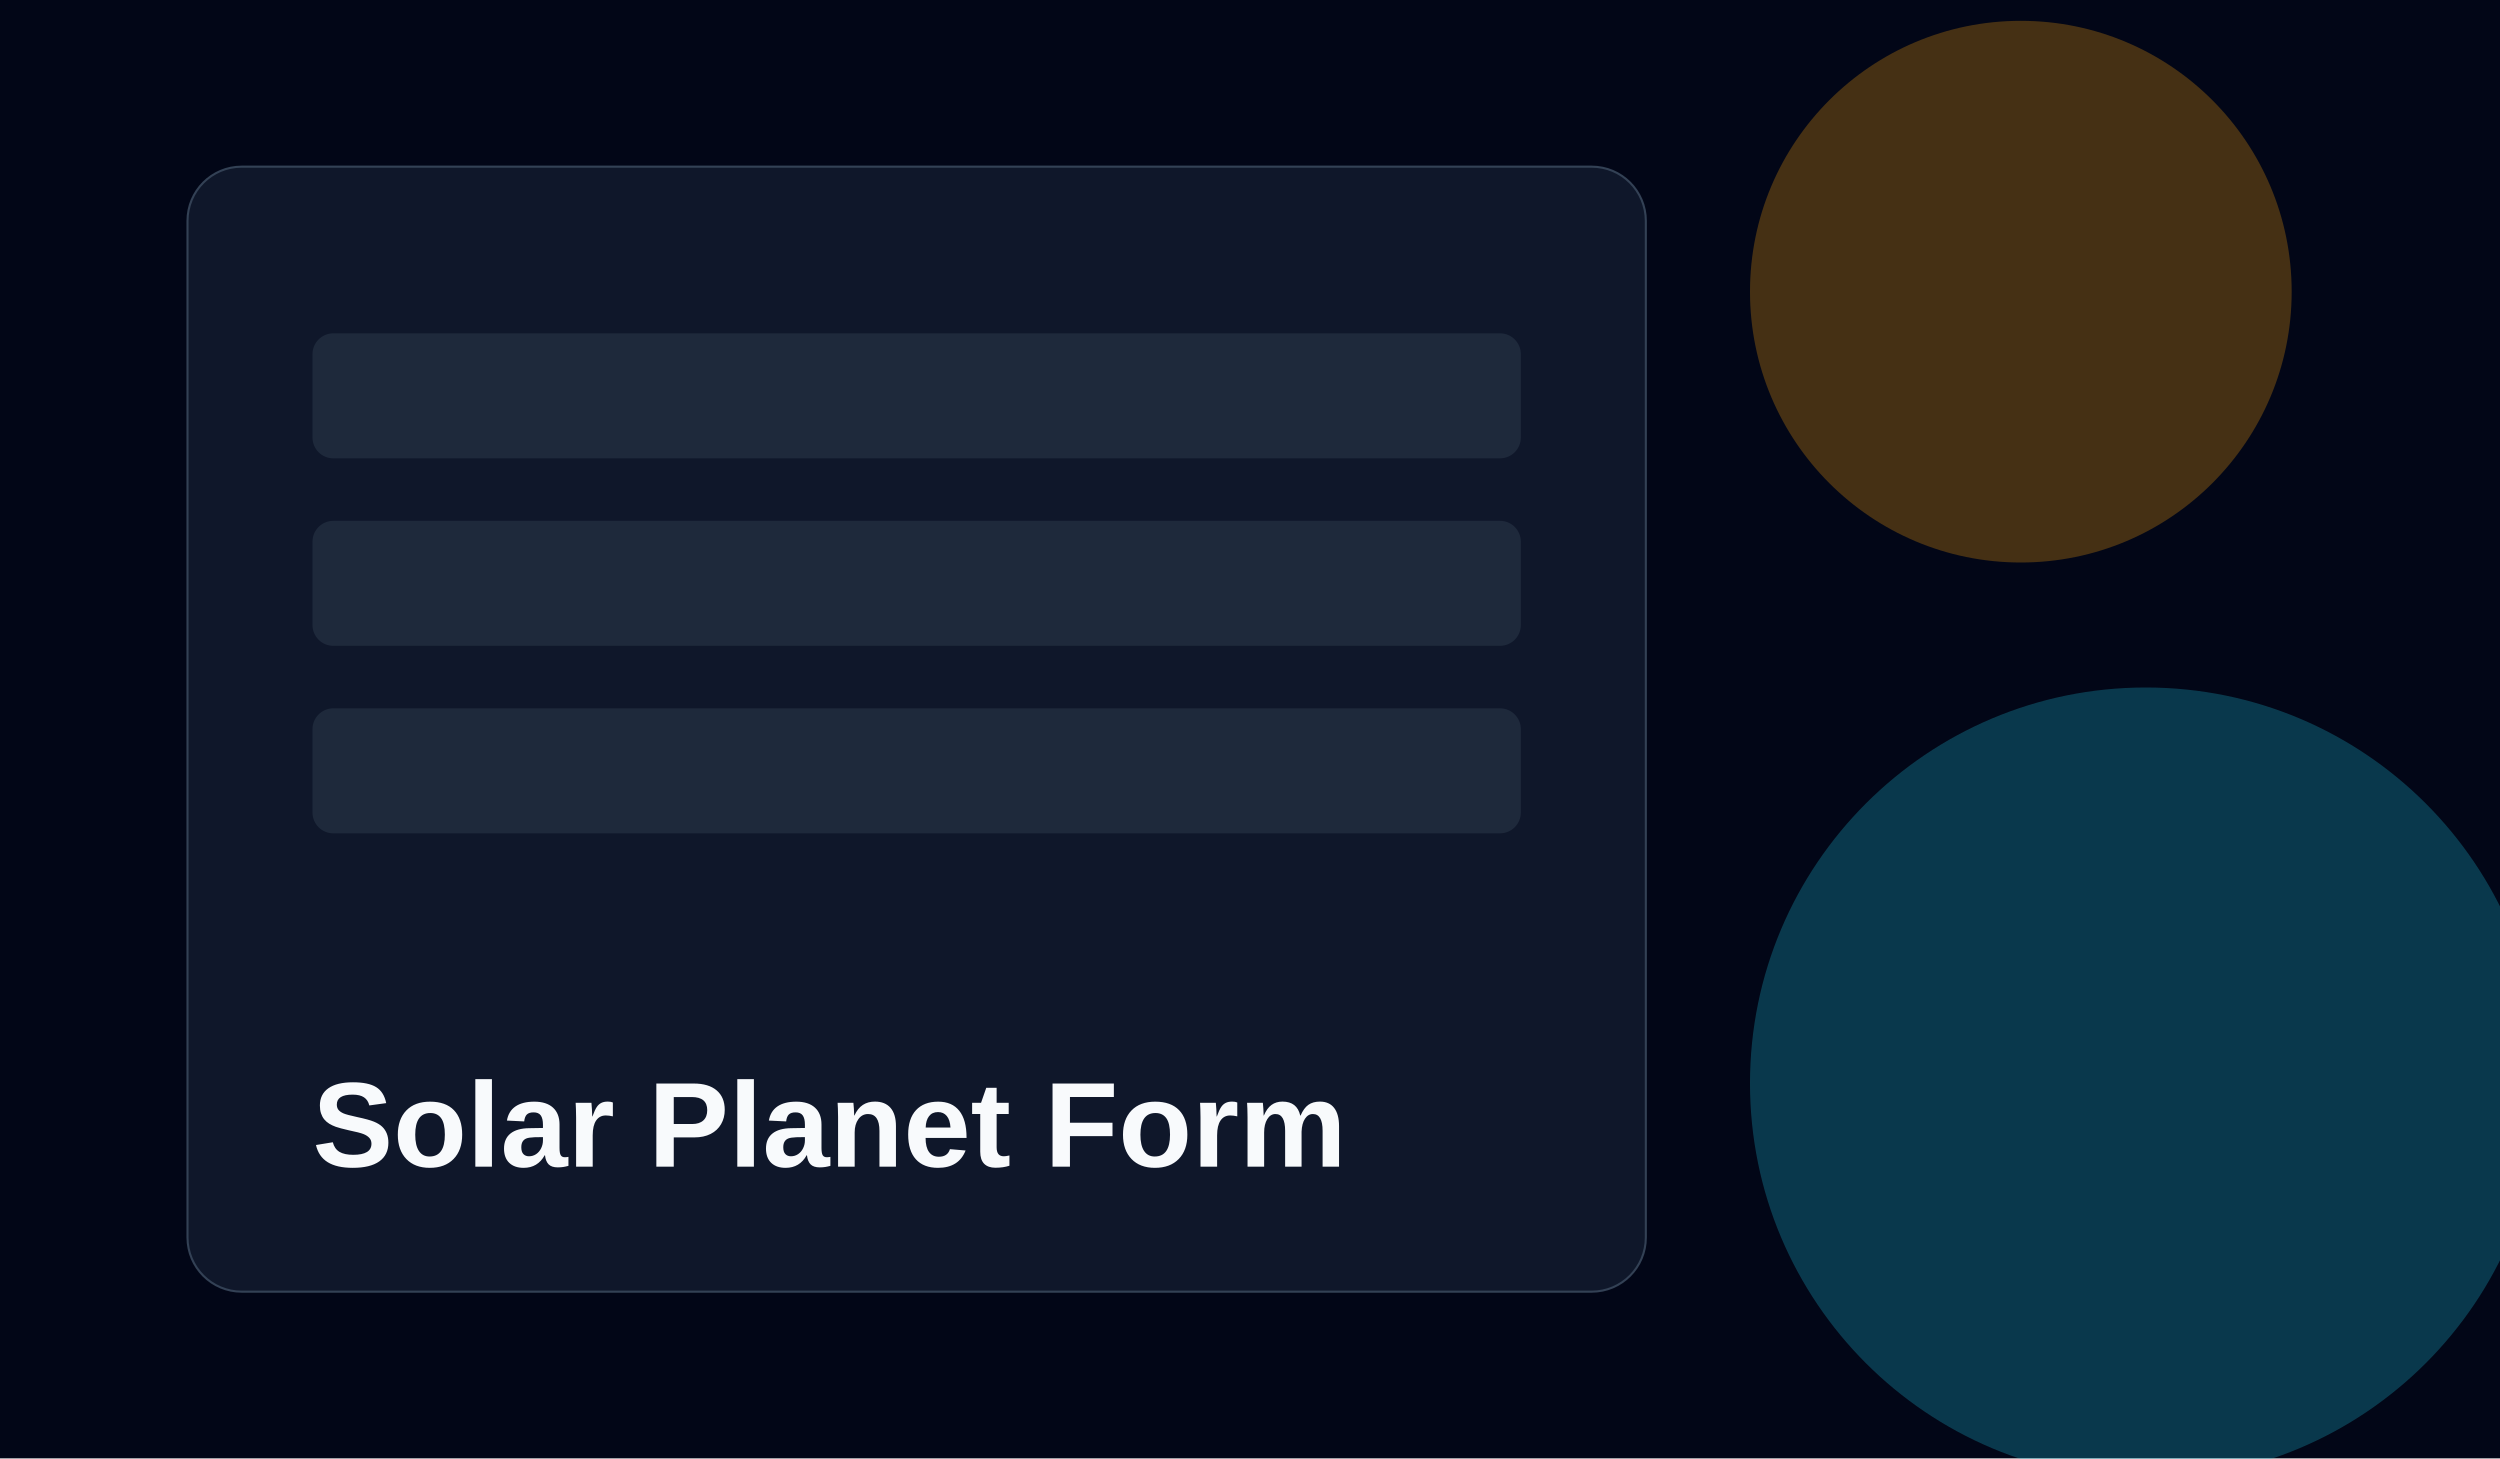
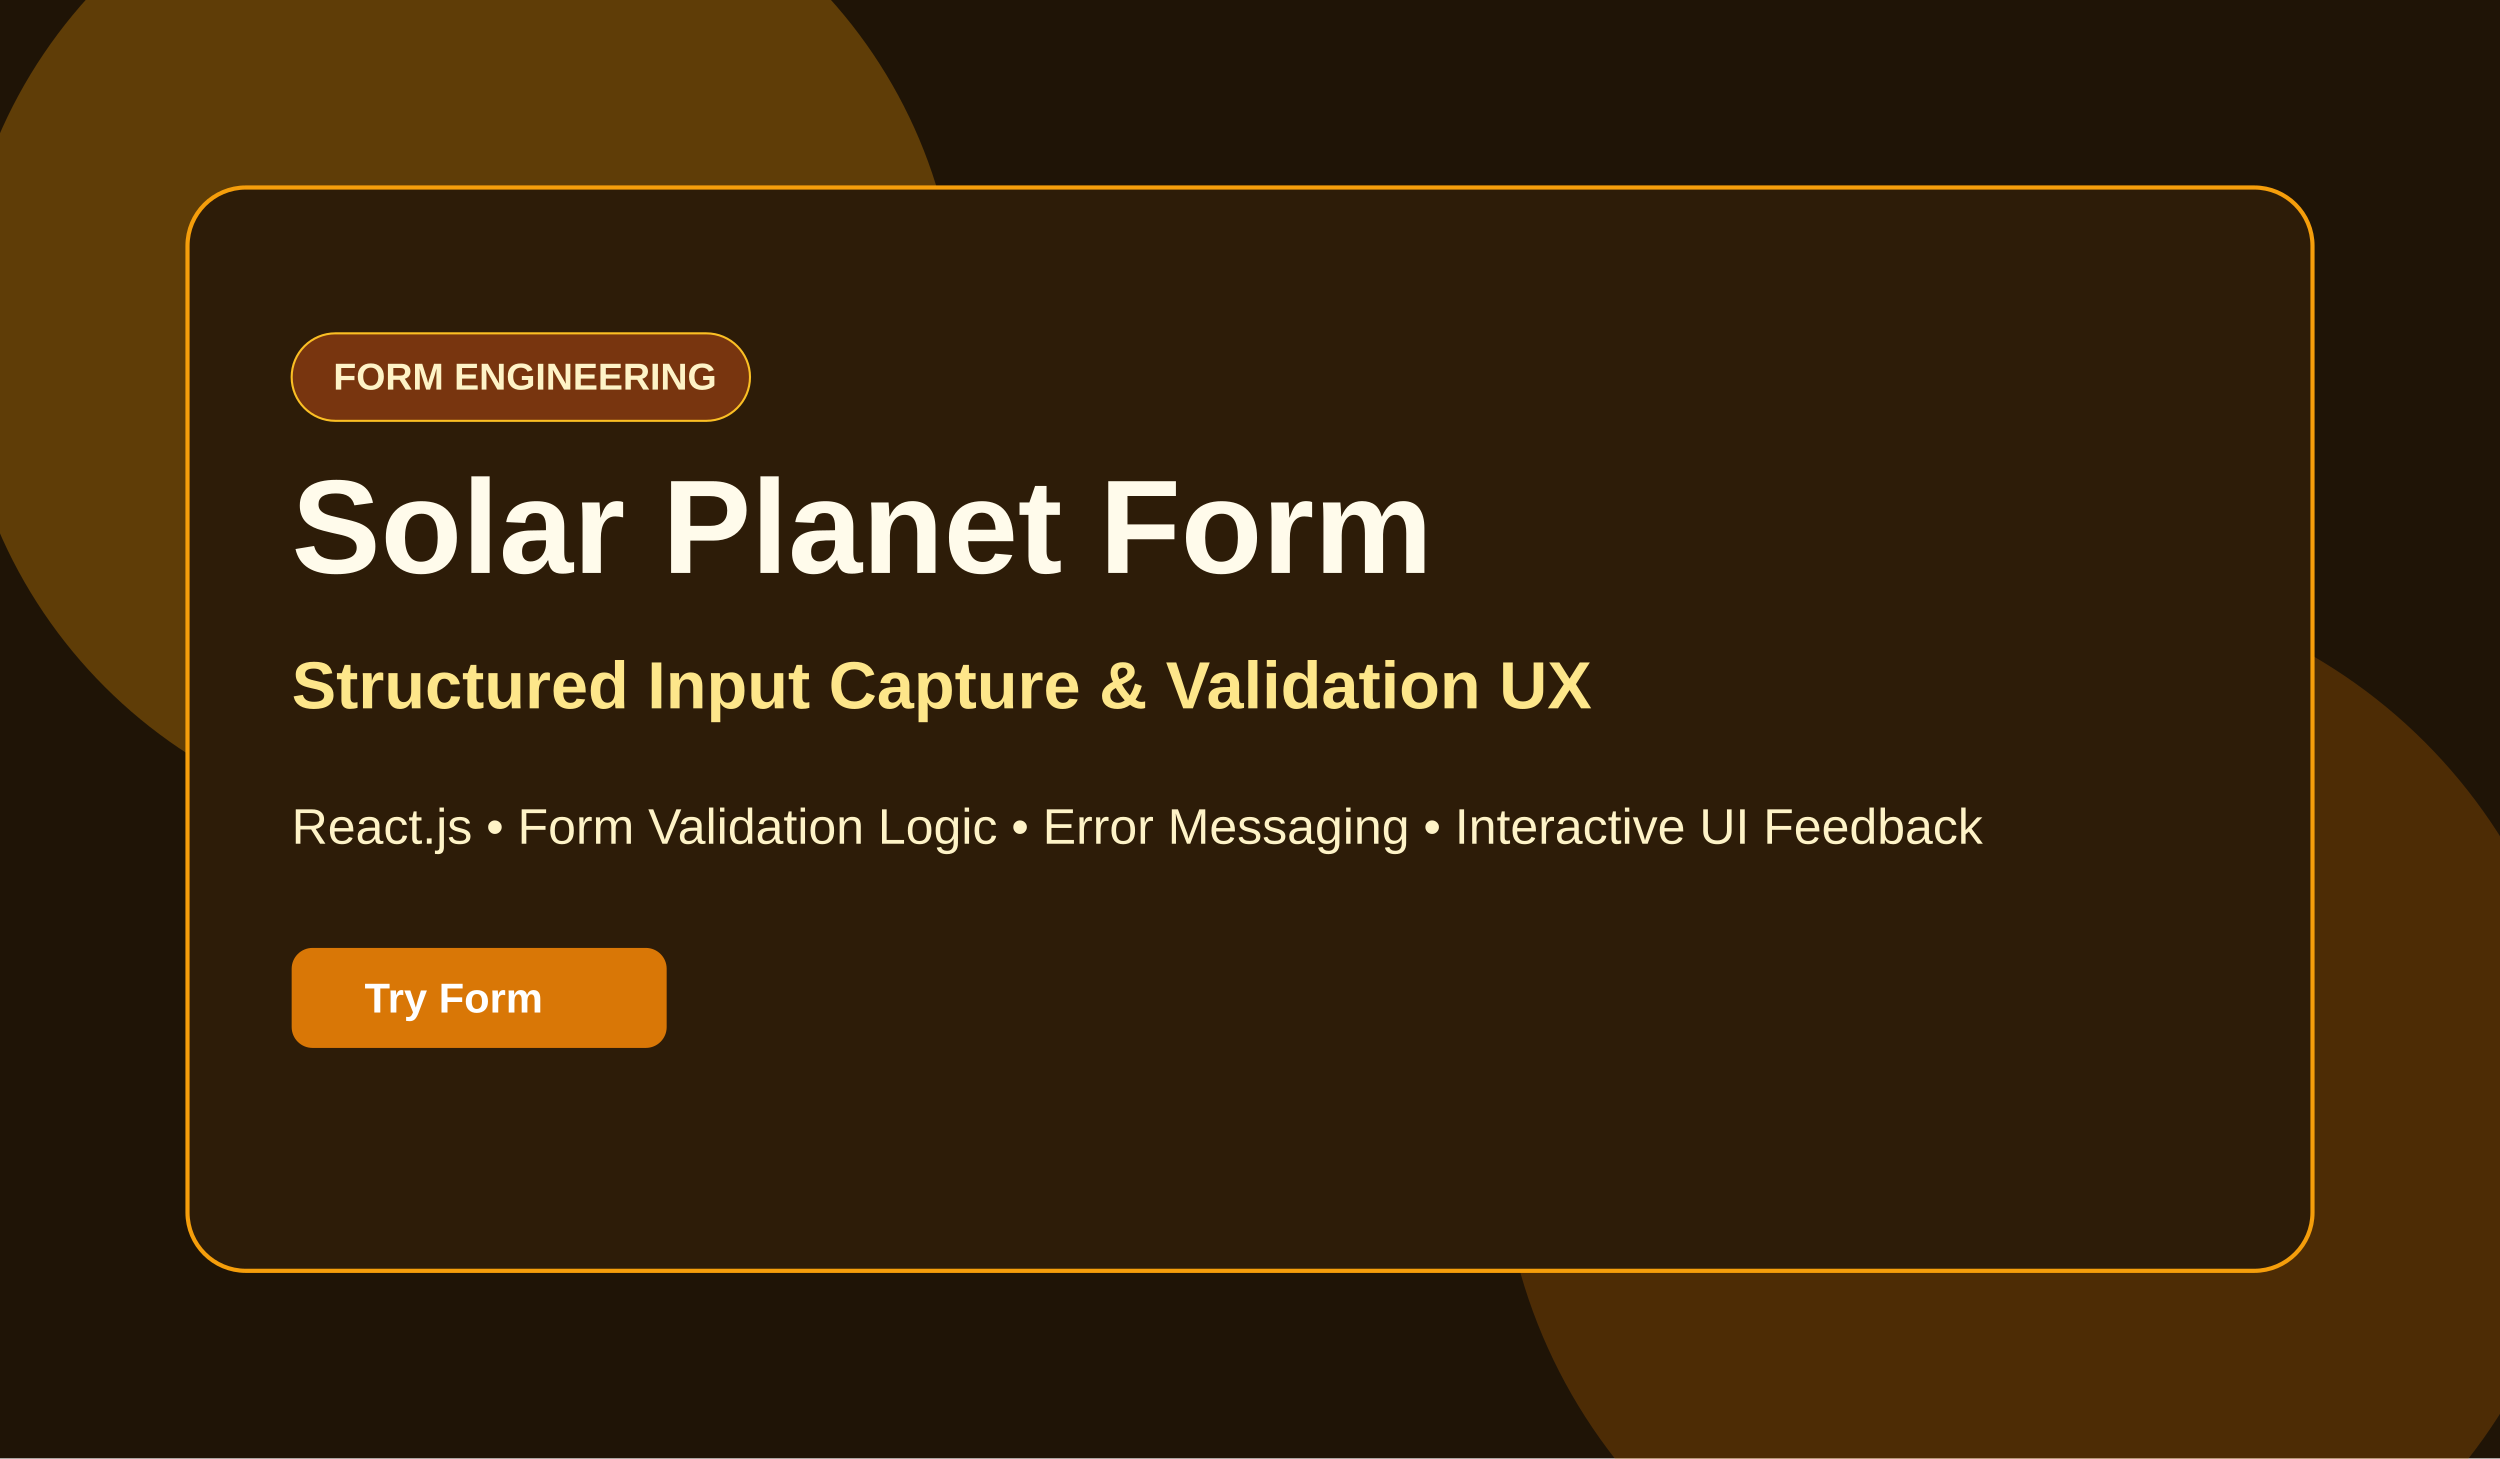
<svg xmlns="http://www.w3.org/2000/svg" width="1200" height="700" viewBox="0 0 1200 700" fill="none">
-   <rect width="1200" height="700" fill="#020617" />
-   <circle cx="970" cy="140" r="130" fill="#F59E0B" fill-opacity="0.28" />
-   <circle cx="1030" cy="520" r="190" fill="#22D3EE" fill-opacity="0.25" />
-   <rect x="90" y="80" width="700" height="540" rx="26" fill="#0F172A" stroke="#334155" />
-   <rect x="150" y="160" width="580" height="60" rx="10" fill="#1E293B" />
-   <rect x="150" y="250" width="580" height="60" rx="10" fill="#1E293B" />
-   <rect x="150" y="340" width="580" height="60" rx="10" fill="#1E293B" />
-   <text x="150" y="560" fill="#F8FAFC" font-size="58" font-family="Arial, sans-serif" font-weight="700">Solar Planet Form</text>
+   <rect width="1200" height="700" fill="#1f1406" />
+   <circle cx="220" cy="160" r="240" fill="#f59e0b" fill-opacity="0.3" />
+   <circle cx="980" cy="540" r="260" fill="#d97706" fill-opacity="0.25" />
+   <rect x="90" y="90" width="1020" height="520" rx="28" fill="#2d1c08" stroke="#f59e0b" stroke-width="2" />
+   <rect x="140" y="160" width="220" height="42" rx="21" fill="#78350f" stroke="#fbbf24" />
+   <text x="160" y="187" fill="#fef3c7" font-size="18" font-family="Arial, sans-serif" font-weight="700">FORM ENGINEERING</text>
+   <text x="140" y="275" fill="#fffbeb" font-size="64" font-family="Arial, sans-serif" font-weight="700">
+     Solar Planet Form
+   </text>
+   <text x="140" y="340" fill="#fde68a" font-size="32" font-family="Arial, sans-serif" font-weight="600">
+     Structured Input Capture &amp; Validation UX
+   </text>
+   <text x="140" y="405" fill="#fef3c7" font-size="24" font-family="Arial, sans-serif">
+     React.js • Form Validation Logic • Error Messaging • Interactive UI Feedback
+   </text>
+   <rect x="140" y="455" width="180" height="48" rx="10" fill="#d97706" />
+   <text x="175" y="486" fill="#ffffff" font-size="20" font-family="Arial, sans-serif" font-weight="700">Try Form</text>
</svg>
